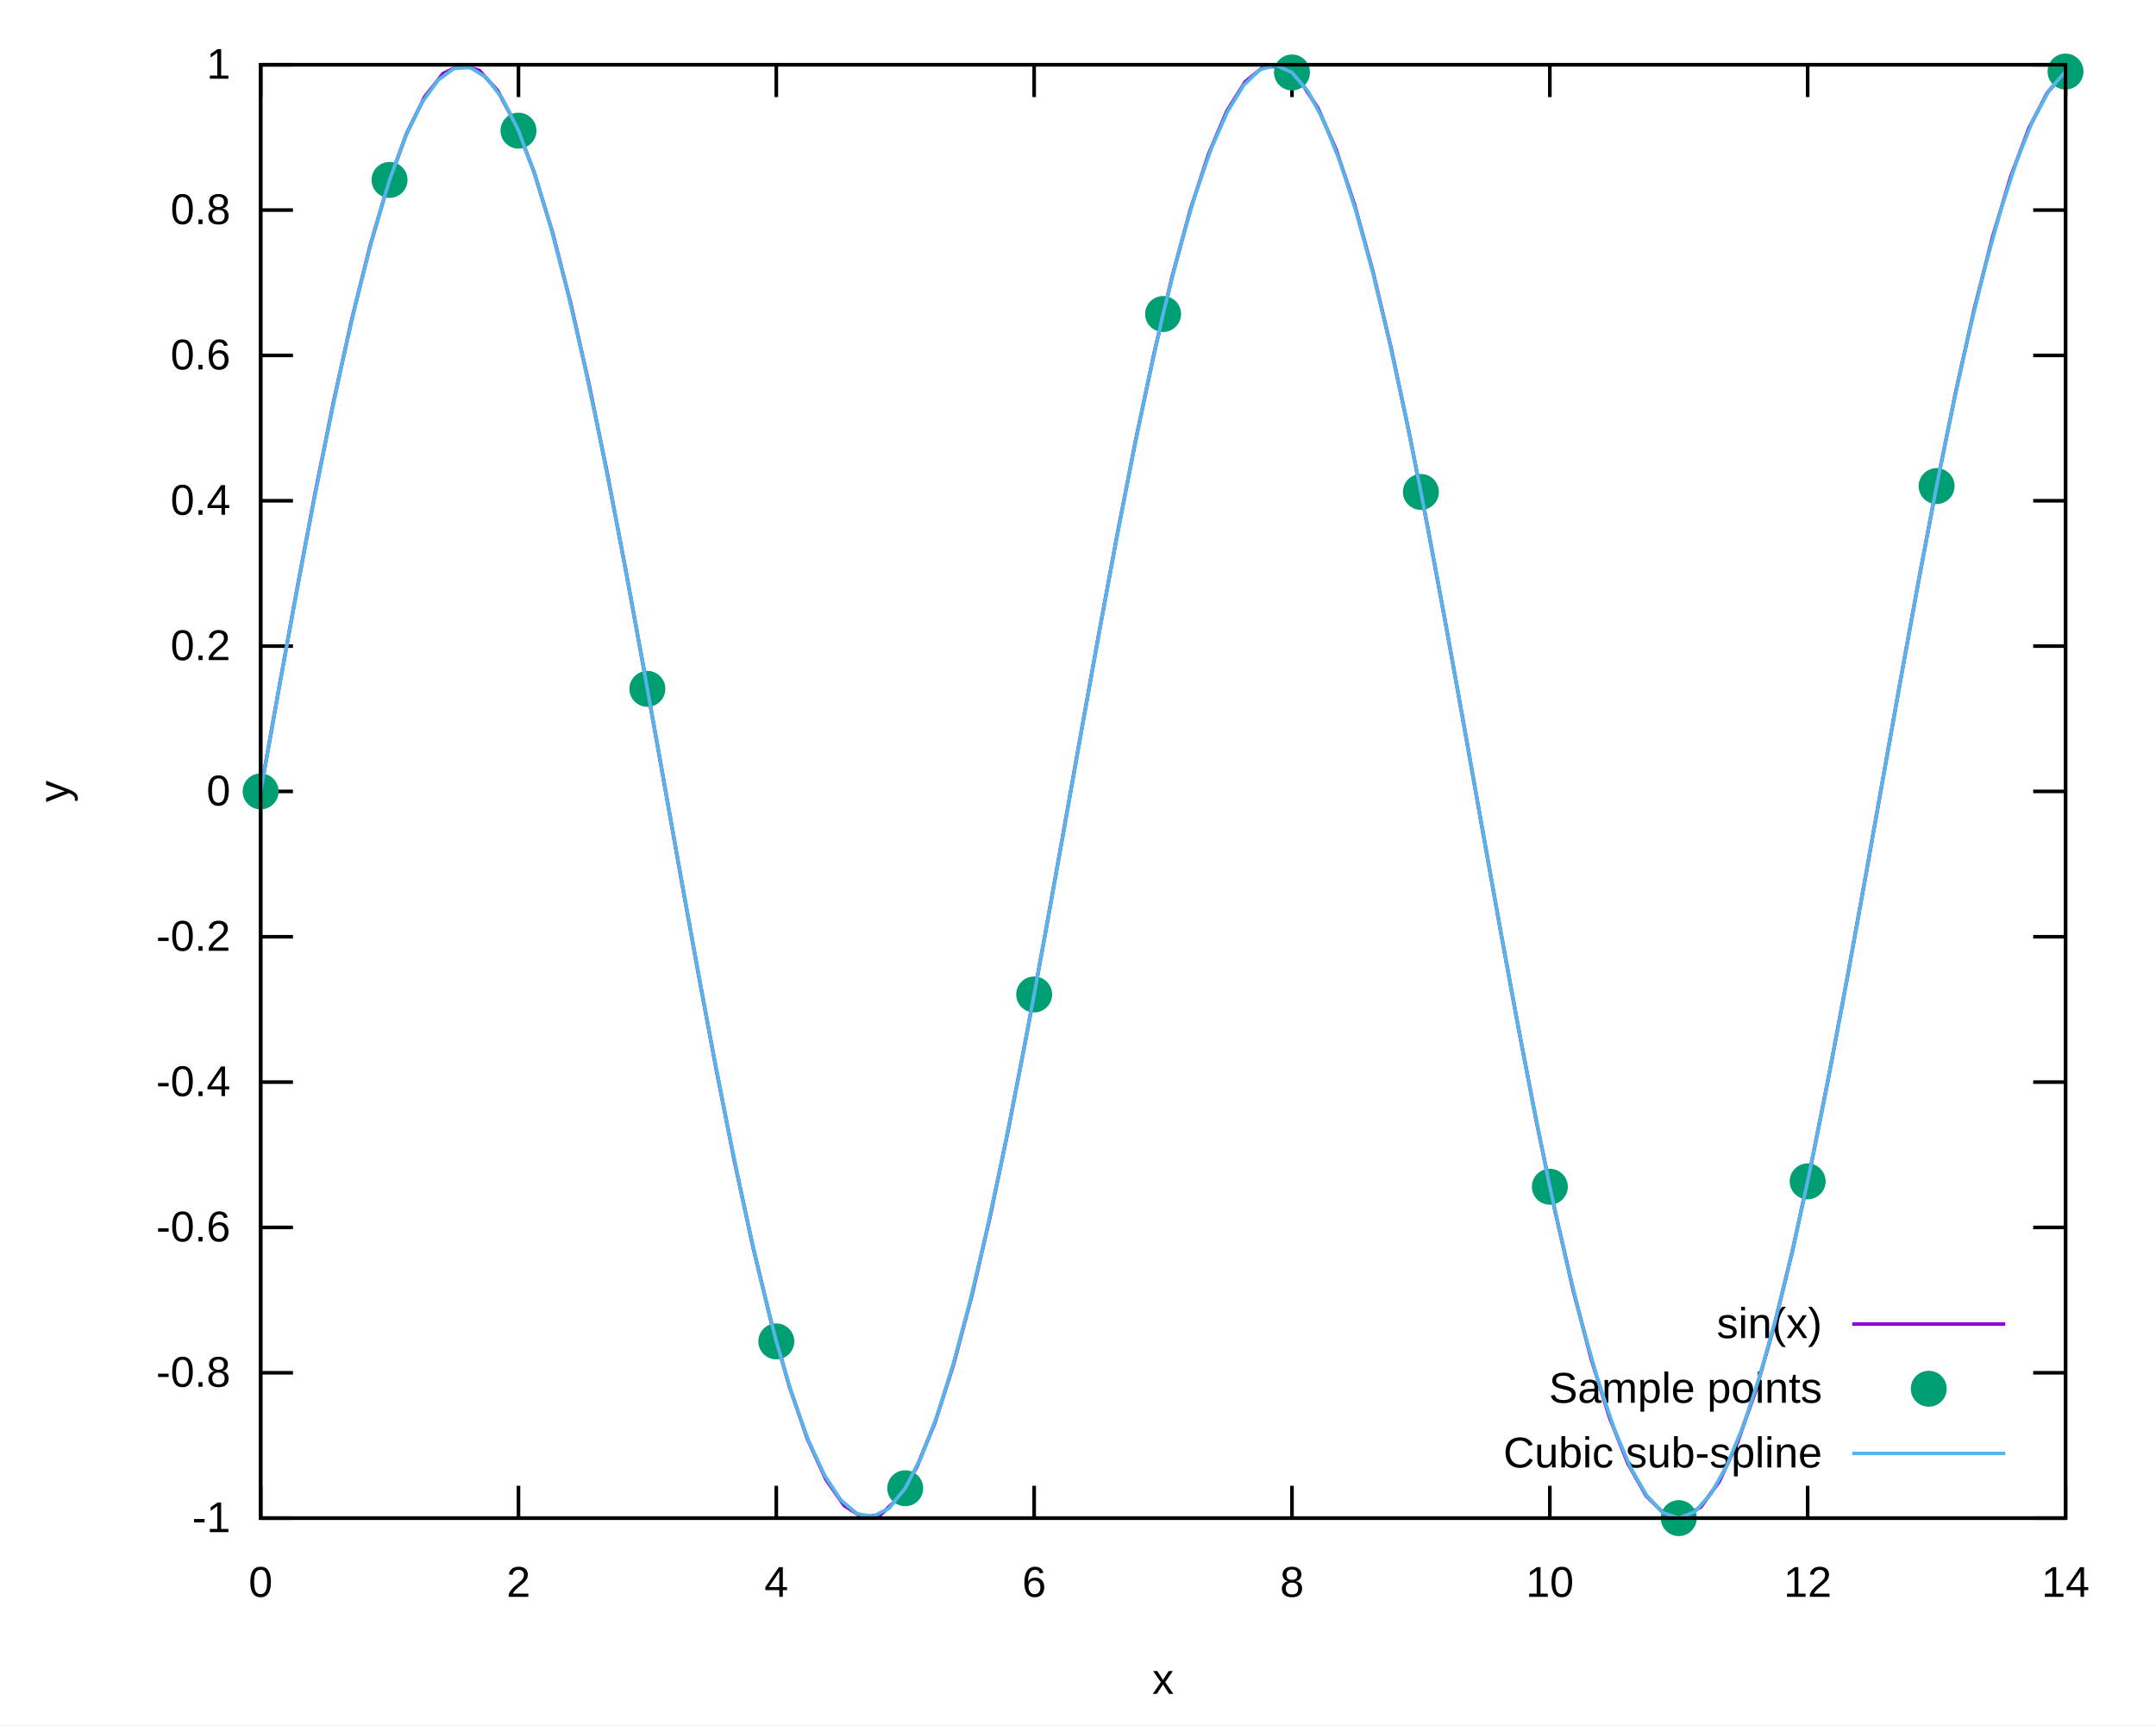
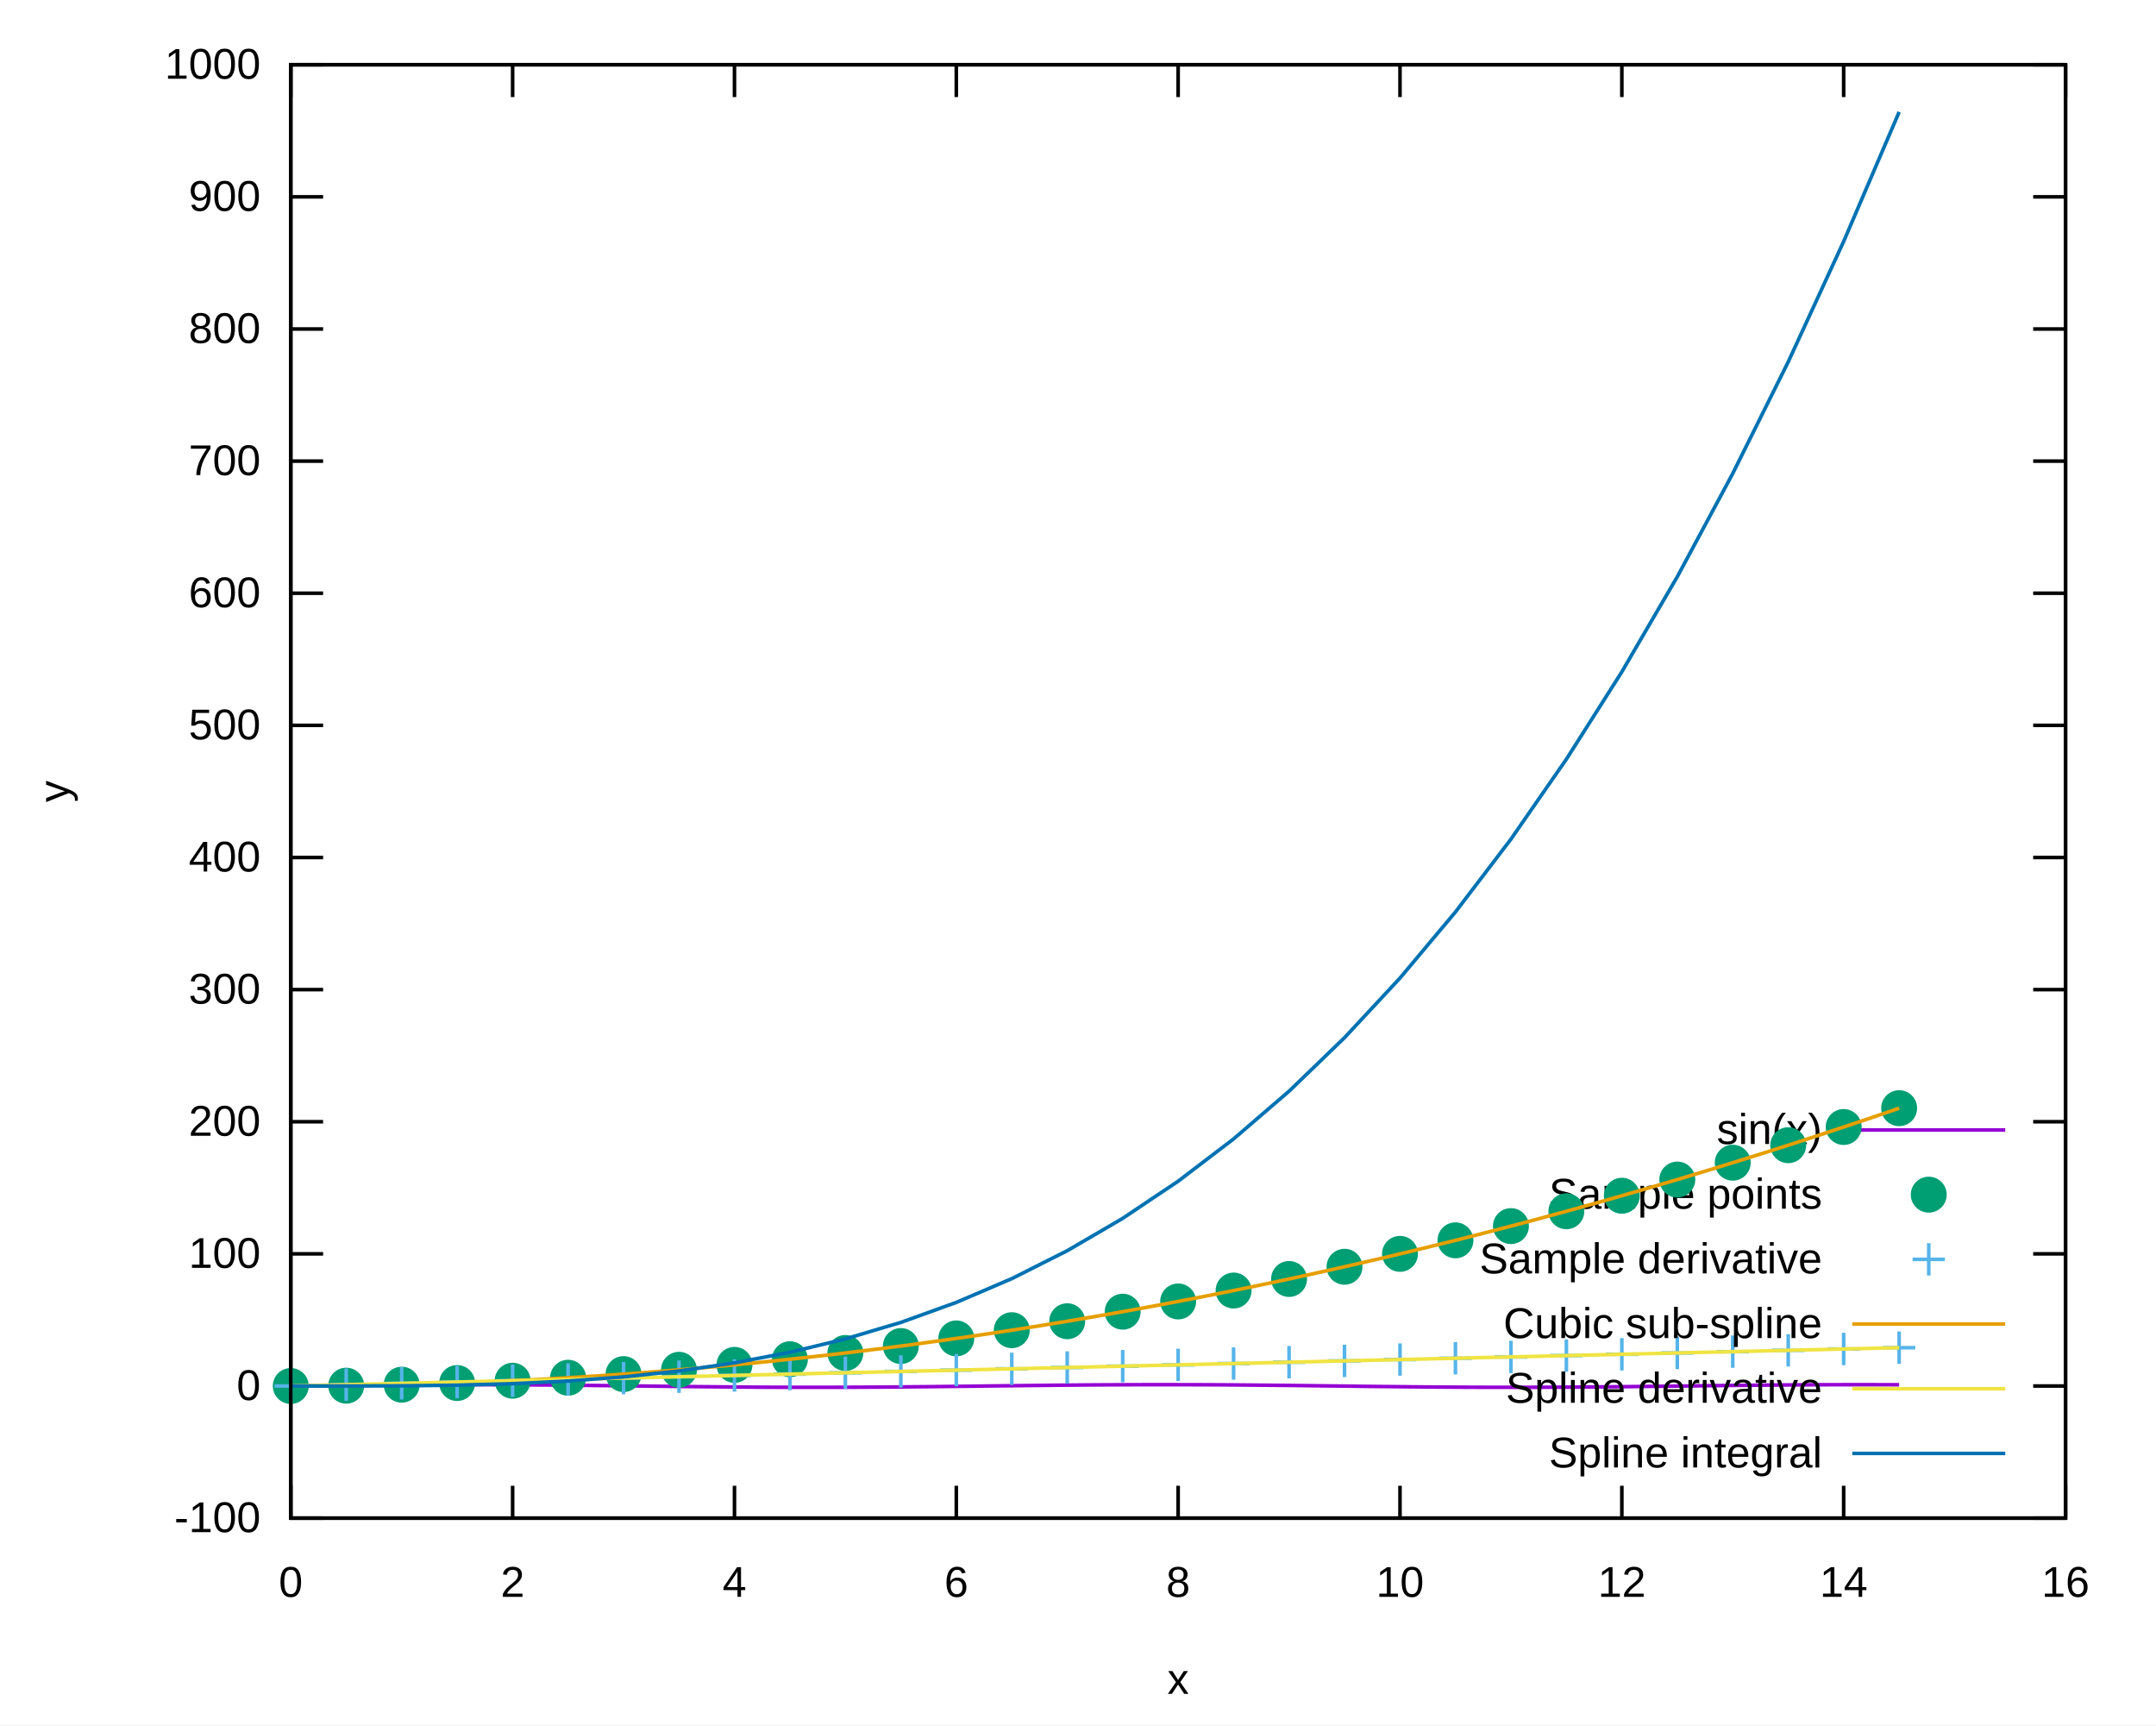
<svg xmlns="http://www.w3.org/2000/svg" xmlns:xlink="http://www.w3.org/1999/xlink" width="600" height="480" viewBox="0 0 600 480">
  <g id="gnuplot_canvas">
    <rect x="0" y="0" width="600" height="480" fill="#ffffff" />
    <defs>
      <circle id="gpDot" r="0.5" stroke-width="0.5" stroke="currentColor" />
      <path id="gpPt0" stroke-width="0.222" stroke="currentColor" d="M-1,0 h2 M0,-1 v2" />
      <path id="gpPt1" stroke-width="0.222" stroke="currentColor" d="M-1,-1 L1,1 M1,-1 L-1,1" />
      <path id="gpPt2" stroke-width="0.222" stroke="currentColor" d="M-1,0 L1,0 M0,-1 L0,1 M-1,-1 L1,1 M-1,1 L1,-1" />
      <rect id="gpPt3" stroke-width="0.222" stroke="currentColor" x="-1" y="-1" width="2" height="2" />
      <rect id="gpPt4" stroke-width="0.222" stroke="currentColor" fill="currentColor" x="-1" y="-1" width="2" height="2" />
      <circle id="gpPt5" stroke-width="0.222" stroke="currentColor" cx="0" cy="0" r="1" />
      <use xlink:href="#gpPt5" id="gpPt6" fill="currentColor" stroke="none" />
      <path id="gpPt7" stroke-width="0.222" stroke="currentColor" d="M0,-1.33 L-1.33,0.67 L1.33,0.67 z" />
      <use xlink:href="#gpPt7" id="gpPt8" fill="currentColor" stroke="none" />
      <use xlink:href="#gpPt7" id="gpPt9" stroke="currentColor" transform="rotate(180)" />
      <use xlink:href="#gpPt9" id="gpPt10" fill="currentColor" stroke="none" />
      <use xlink:href="#gpPt3" id="gpPt11" stroke="currentColor" transform="rotate(45)" />
      <use xlink:href="#gpPt11" id="gpPt12" fill="currentColor" stroke="none" />
      <path id="gpPt13" stroke-width="0.222" stroke="currentColor" d="M0,1.330 L1.265,0.411 L0.782,-1.067 L-0.782,-1.076 L-1.265,0.411 z" />
      <use xlink:href="#gpPt13" id="gpPt14" fill="currentColor" stroke="none" />
      <filter id="textbox" filterUnits="objectBoundingBox" x="0" y="0" height="1" width="1">
        <feFlood flood-color="#FFFFFF" flood-opacity="1" result="bgnd" />
        <feComposite in="SourceGraphic" in2="bgnd" operator="atop" />
      </filter>
      <filter id="greybox" filterUnits="objectBoundingBox" x="0" y="0" height="1" width="1">
        <feFlood flood-color="lightgrey" flood-opacity="1" result="grey" />
        <feComposite in="SourceGraphic" in2="grey" operator="atop" />
      </filter>
    </defs>
    <g fill="none" color="#FFFFFF" stroke="currentColor" stroke-width="1.00" stroke-linecap="butt" stroke-linejoin="miter">
</g>
    <g fill="none" color="black" stroke="currentColor" stroke-width="1.00" stroke-linecap="butt" stroke-linejoin="miter">
-       <path stroke="black" d="M72.53,422.40 L81.53,422.40 M574.82,422.40 L565.82,422.40  " />
-       <g transform="translate(64.14,426.30)" stroke="none" fill="black" font-family="Arial" font-size="12.00" text-anchor="end">
-         <text>
-           <tspan font-family="Arial">-1</tspan>
-         </text>
-       </g>
-     </g>
-     <g fill="none" color="black" stroke="currentColor" stroke-width="1.00" stroke-linecap="butt" stroke-linejoin="miter">
-       <path stroke="black" d="M72.53,381.96 L81.53,381.96 M574.82,381.96 L565.82,381.96  " />
-       <g transform="translate(64.14,385.86)" stroke="none" fill="black" font-family="Arial" font-size="12.00" text-anchor="end">
-         <text>
-           <tspan font-family="Arial">-0.8</tspan>
-         </text>
-       </g>
-     </g>
-     <g fill="none" color="black" stroke="currentColor" stroke-width="1.00" stroke-linecap="butt" stroke-linejoin="miter">
-       <path stroke="black" d="M72.53,341.52 L81.53,341.52 M574.82,341.52 L565.82,341.52  " />
-       <g transform="translate(64.14,345.42)" stroke="none" fill="black" font-family="Arial" font-size="12.00" text-anchor="end">
-         <text>
-           <tspan font-family="Arial">-0.6</tspan>
-         </text>
-       </g>
-     </g>
-     <g fill="none" color="black" stroke="currentColor" stroke-width="1.00" stroke-linecap="butt" stroke-linejoin="miter">
-       <path stroke="black" d="M72.53,301.08 L81.53,301.08 M574.82,301.08 L565.82,301.08  " />
-       <g transform="translate(64.14,304.98)" stroke="none" fill="black" font-family="Arial" font-size="12.00" text-anchor="end">
-         <text>
-           <tspan font-family="Arial">-0.4</tspan>
-         </text>
-       </g>
-     </g>
-     <g fill="none" color="black" stroke="currentColor" stroke-width="1.00" stroke-linecap="butt" stroke-linejoin="miter">
-       <path stroke="black" d="M72.53,260.64 L81.53,260.64 M574.82,260.64 L565.82,260.64  " />
-       <g transform="translate(64.14,264.54)" stroke="none" fill="black" font-family="Arial" font-size="12.00" text-anchor="end">
-         <text>
-           <tspan font-family="Arial">-0.2</tspan>
-         </text>
-       </g>
-     </g>
-     <g fill="none" color="black" stroke="currentColor" stroke-width="1.00" stroke-linecap="butt" stroke-linejoin="miter">
-       <path stroke="black" d="M72.53,220.20 L81.53,220.20 M574.82,220.20 L565.82,220.20  " />
-       <g transform="translate(64.14,224.10)" stroke="none" fill="black" font-family="Arial" font-size="12.00" text-anchor="end">
+       <path stroke="black" d="M80.92,422.40 L89.92,422.40 M574.82,422.40 L565.82,422.40  " />
+       <g transform="translate(72.53,426.30)" stroke="none" fill="black" font-family="Arial" font-size="12.00" text-anchor="end">
+         <text>
+           <tspan font-family="Arial">-100</tspan>
+         </text>
+       </g>
+     </g>
+     <g fill="none" color="black" stroke="currentColor" stroke-width="1.00" stroke-linecap="butt" stroke-linejoin="miter">
+       <path stroke="black" d="M80.92,385.64 L89.92,385.64 M574.82,385.64 L565.82,385.64  " />
+       <g transform="translate(72.53,389.54)" stroke="none" fill="black" font-family="Arial" font-size="12.00" text-anchor="end">
        <text>
          <tspan font-family="Arial"> 0</tspan>
        </text>
      </g>
    </g>
    <g fill="none" color="black" stroke="currentColor" stroke-width="1.00" stroke-linecap="butt" stroke-linejoin="miter">
-       <path stroke="black" d="M72.53,179.77 L81.53,179.77 M574.82,179.77 L565.82,179.77  " />
-       <g transform="translate(64.14,183.67)" stroke="none" fill="black" font-family="Arial" font-size="12.00" text-anchor="end">
-         <text>
-           <tspan font-family="Arial"> 0.2</tspan>
-         </text>
-       </g>
-     </g>
-     <g fill="none" color="black" stroke="currentColor" stroke-width="1.00" stroke-linecap="butt" stroke-linejoin="miter">
-       <path stroke="black" d="M72.53,139.33 L81.53,139.33 M574.82,139.33 L565.82,139.33  " />
-       <g transform="translate(64.14,143.23)" stroke="none" fill="black" font-family="Arial" font-size="12.00" text-anchor="end">
-         <text>
-           <tspan font-family="Arial"> 0.4</tspan>
-         </text>
-       </g>
-     </g>
-     <g fill="none" color="black" stroke="currentColor" stroke-width="1.00" stroke-linecap="butt" stroke-linejoin="miter">
-       <path stroke="black" d="M72.53,98.89 L81.53,98.89 M574.82,98.89 L565.82,98.89  " />
-       <g transform="translate(64.14,102.79)" stroke="none" fill="black" font-family="Arial" font-size="12.00" text-anchor="end">
-         <text>
-           <tspan font-family="Arial"> 0.6</tspan>
-         </text>
-       </g>
-     </g>
-     <g fill="none" color="black" stroke="currentColor" stroke-width="1.00" stroke-linecap="butt" stroke-linejoin="miter">
-       <path stroke="black" d="M72.53,58.45 L81.53,58.45 M574.82,58.45 L565.82,58.45  " />
-       <g transform="translate(64.14,62.35)" stroke="none" fill="black" font-family="Arial" font-size="12.00" text-anchor="end">
-         <text>
-           <tspan font-family="Arial"> 0.8</tspan>
-         </text>
-       </g>
-     </g>
-     <g fill="none" color="black" stroke="currentColor" stroke-width="1.00" stroke-linecap="butt" stroke-linejoin="miter">
-       <path stroke="black" d="M72.53,18.01 L81.53,18.01 M574.82,18.01 L565.82,18.01  " />
-       <g transform="translate(64.14,21.91)" stroke="none" fill="black" font-family="Arial" font-size="12.00" text-anchor="end">
-         <text>
-           <tspan font-family="Arial"> 1</tspan>
-         </text>
-       </g>
-     </g>
-     <g fill="none" color="black" stroke="currentColor" stroke-width="1.00" stroke-linecap="butt" stroke-linejoin="miter">
-       <path stroke="black" d="M72.53,422.40 L72.53,413.40 M72.53,18.01 L72.53,27.01  " />
-       <g transform="translate(72.53,444.30)" stroke="none" fill="black" font-family="Arial" font-size="12.00" text-anchor="middle">
+       <path stroke="black" d="M80.92,348.87 L89.92,348.87 M574.82,348.87 L565.82,348.87  " />
+       <g transform="translate(72.53,352.77)" stroke="none" fill="black" font-family="Arial" font-size="12.00" text-anchor="end">
+         <text>
+           <tspan font-family="Arial"> 100</tspan>
+         </text>
+       </g>
+     </g>
+     <g fill="none" color="black" stroke="currentColor" stroke-width="1.00" stroke-linecap="butt" stroke-linejoin="miter">
+       <path stroke="black" d="M80.92,312.11 L89.92,312.11 M574.82,312.11 L565.82,312.11  " />
+       <g transform="translate(72.53,316.01)" stroke="none" fill="black" font-family="Arial" font-size="12.00" text-anchor="end">
+         <text>
+           <tspan font-family="Arial"> 200</tspan>
+         </text>
+       </g>
+     </g>
+     <g fill="none" color="black" stroke="currentColor" stroke-width="1.00" stroke-linecap="butt" stroke-linejoin="miter">
+       <path stroke="black" d="M80.92,275.35 L89.92,275.35 M574.82,275.35 L565.82,275.35  " />
+       <g transform="translate(72.53,279.25)" stroke="none" fill="black" font-family="Arial" font-size="12.00" text-anchor="end">
+         <text>
+           <tspan font-family="Arial"> 300</tspan>
+         </text>
+       </g>
+     </g>
+     <g fill="none" color="black" stroke="currentColor" stroke-width="1.00" stroke-linecap="butt" stroke-linejoin="miter">
+       <path stroke="black" d="M80.92,238.59 L89.92,238.59 M574.82,238.59 L565.82,238.59  " />
+       <g transform="translate(72.53,242.49)" stroke="none" fill="black" font-family="Arial" font-size="12.00" text-anchor="end">
+         <text>
+           <tspan font-family="Arial"> 400</tspan>
+         </text>
+       </g>
+     </g>
+     <g fill="none" color="black" stroke="currentColor" stroke-width="1.00" stroke-linecap="butt" stroke-linejoin="miter">
+       <path stroke="black" d="M80.92,201.82 L89.92,201.82 M574.82,201.82 L565.82,201.82  " />
+       <g transform="translate(72.53,205.72)" stroke="none" fill="black" font-family="Arial" font-size="12.00" text-anchor="end">
+         <text>
+           <tspan font-family="Arial"> 500</tspan>
+         </text>
+       </g>
+     </g>
+     <g fill="none" color="black" stroke="currentColor" stroke-width="1.00" stroke-linecap="butt" stroke-linejoin="miter">
+       <path stroke="black" d="M80.92,165.06 L89.92,165.06 M574.82,165.06 L565.82,165.06  " />
+       <g transform="translate(72.53,168.96)" stroke="none" fill="black" font-family="Arial" font-size="12.00" text-anchor="end">
+         <text>
+           <tspan font-family="Arial"> 600</tspan>
+         </text>
+       </g>
+     </g>
+     <g fill="none" color="black" stroke="currentColor" stroke-width="1.00" stroke-linecap="butt" stroke-linejoin="miter">
+       <path stroke="black" d="M80.92,128.30 L89.92,128.30 M574.82,128.30 L565.82,128.30  " />
+       <g transform="translate(72.53,132.20)" stroke="none" fill="black" font-family="Arial" font-size="12.00" text-anchor="end">
+         <text>
+           <tspan font-family="Arial"> 700</tspan>
+         </text>
+       </g>
+     </g>
+     <g fill="none" color="black" stroke="currentColor" stroke-width="1.00" stroke-linecap="butt" stroke-linejoin="miter">
+       <path stroke="black" d="M80.92,91.54 L89.92,91.54 M574.82,91.54 L565.82,91.54  " />
+       <g transform="translate(72.53,95.44)" stroke="none" fill="black" font-family="Arial" font-size="12.00" text-anchor="end">
+         <text>
+           <tspan font-family="Arial"> 800</tspan>
+         </text>
+       </g>
+     </g>
+     <g fill="none" color="black" stroke="currentColor" stroke-width="1.00" stroke-linecap="butt" stroke-linejoin="miter">
+       <path stroke="black" d="M80.92,54.77 L89.92,54.77 M574.82,54.77 L565.82,54.77  " />
+       <g transform="translate(72.53,58.67)" stroke="none" fill="black" font-family="Arial" font-size="12.00" text-anchor="end">
+         <text>
+           <tspan font-family="Arial"> 900</tspan>
+         </text>
+       </g>
+     </g>
+     <g fill="none" color="black" stroke="currentColor" stroke-width="1.00" stroke-linecap="butt" stroke-linejoin="miter">
+       <path stroke="black" d="M80.92,18.01 L89.92,18.01 M574.82,18.01 L565.82,18.01  " />
+       <g transform="translate(72.53,21.91)" stroke="none" fill="black" font-family="Arial" font-size="12.00" text-anchor="end">
+         <text>
+           <tspan font-family="Arial"> 1000</tspan>
+         </text>
+       </g>
+     </g>
+     <g fill="none" color="black" stroke="currentColor" stroke-width="1.00" stroke-linecap="butt" stroke-linejoin="miter">
+       <path stroke="black" d="M80.92,422.40 L80.92,413.40 M80.92,18.01 L80.92,27.01  " />
+       <g transform="translate(80.92,444.30)" stroke="none" fill="black" font-family="Arial" font-size="12.00" text-anchor="middle">
        <text>
          <tspan font-family="Arial"> 0</tspan>
        </text>
      </g>
    </g>
    <g fill="none" color="black" stroke="currentColor" stroke-width="1.00" stroke-linecap="butt" stroke-linejoin="miter">
-       <path stroke="black" d="M144.29,422.40 L144.29,413.40 M144.29,18.01 L144.29,27.01  " />
-       <g transform="translate(144.29,444.30)" stroke="none" fill="black" font-family="Arial" font-size="12.00" text-anchor="middle">
+       <path stroke="black" d="M142.66,422.40 L142.66,413.40 M142.66,18.01 L142.66,27.01  " />
+       <g transform="translate(142.66,444.30)" stroke="none" fill="black" font-family="Arial" font-size="12.00" text-anchor="middle">
        <text>
          <tspan font-family="Arial"> 2</tspan>
        </text>
      </g>
    </g>
    <g fill="none" color="black" stroke="currentColor" stroke-width="1.00" stroke-linecap="butt" stroke-linejoin="miter">
-       <path stroke="black" d="M216.04,422.40 L216.04,413.40 M216.04,18.01 L216.04,27.01  " />
-       <g transform="translate(216.04,444.30)" stroke="none" fill="black" font-family="Arial" font-size="12.00" text-anchor="middle">
+       <path stroke="black" d="M204.40,422.40 L204.40,413.40 M204.40,18.01 L204.40,27.01  " />
+       <g transform="translate(204.40,444.30)" stroke="none" fill="black" font-family="Arial" font-size="12.00" text-anchor="middle">
        <text>
          <tspan font-family="Arial"> 4</tspan>
        </text>
      </g>
    </g>
    <g fill="none" color="black" stroke="currentColor" stroke-width="1.00" stroke-linecap="butt" stroke-linejoin="miter">
-       <path stroke="black" d="M287.80,422.40 L287.80,413.40 M287.80,18.01 L287.80,27.01  " />
-       <g transform="translate(287.80,444.30)" stroke="none" fill="black" font-family="Arial" font-size="12.00" text-anchor="middle">
+       <path stroke="black" d="M266.13,422.40 L266.13,413.40 M266.13,18.01 L266.13,27.01  " />
+       <g transform="translate(266.13,444.30)" stroke="none" fill="black" font-family="Arial" font-size="12.00" text-anchor="middle">
        <text>
          <tspan font-family="Arial"> 6</tspan>
        </text>
      </g>
    </g>
    <g fill="none" color="black" stroke="currentColor" stroke-width="1.00" stroke-linecap="butt" stroke-linejoin="miter">
-       <path stroke="black" d="M359.55,422.40 L359.55,413.40 M359.55,18.01 L359.55,27.01  " />
-       <g transform="translate(359.55,444.30)" stroke="none" fill="black" font-family="Arial" font-size="12.00" text-anchor="middle">
+       <path stroke="black" d="M327.87,422.40 L327.87,413.40 M327.87,18.01 L327.87,27.01  " />
+       <g transform="translate(327.87,444.30)" stroke="none" fill="black" font-family="Arial" font-size="12.00" text-anchor="middle">
        <text>
          <tspan font-family="Arial"> 8</tspan>
        </text>
      </g>
    </g>
    <g fill="none" color="black" stroke="currentColor" stroke-width="1.00" stroke-linecap="butt" stroke-linejoin="miter">
-       <path stroke="black" d="M431.31,422.40 L431.31,413.40 M431.31,18.01 L431.31,27.01  " />
-       <g transform="translate(431.31,444.30)" stroke="none" fill="black" font-family="Arial" font-size="12.00" text-anchor="middle">
+       <path stroke="black" d="M389.61,422.40 L389.61,413.40 M389.61,18.01 L389.61,27.01  " />
+       <g transform="translate(389.61,444.30)" stroke="none" fill="black" font-family="Arial" font-size="12.00" text-anchor="middle">
        <text>
          <tspan font-family="Arial"> 10</tspan>
        </text>
      </g>
    </g>
    <g fill="none" color="black" stroke="currentColor" stroke-width="1.00" stroke-linecap="butt" stroke-linejoin="miter">
-       <path stroke="black" d="M503.06,422.40 L503.06,413.40 M503.06,18.01 L503.06,27.01  " />
-       <g transform="translate(503.06,444.30)" stroke="none" fill="black" font-family="Arial" font-size="12.00" text-anchor="middle">
+       <path stroke="black" d="M451.35,422.40 L451.35,413.40 M451.35,18.01 L451.35,27.01  " />
+       <g transform="translate(451.35,444.30)" stroke="none" fill="black" font-family="Arial" font-size="12.00" text-anchor="middle">
        <text>
          <tspan font-family="Arial"> 12</tspan>
+         </text>
+       </g>
+     </g>
+     <g fill="none" color="black" stroke="currentColor" stroke-width="1.00" stroke-linecap="butt" stroke-linejoin="miter">
+       <path stroke="black" d="M513.08,422.40 L513.08,413.40 M513.08,18.01 L513.08,27.01  " />
+       <g transform="translate(513.08,444.30)" stroke="none" fill="black" font-family="Arial" font-size="12.00" text-anchor="middle">
+         <text>
+           <tspan font-family="Arial"> 14</tspan>
        </text>
      </g>
    </g>
    <g fill="none" color="black" stroke="currentColor" stroke-width="1.00" stroke-linecap="butt" stroke-linejoin="miter">
      <path stroke="black" d="M574.82,422.40 L574.82,413.40 M574.82,18.01 L574.82,27.01  " />
      <g transform="translate(574.82,444.30)" stroke="none" fill="black" font-family="Arial" font-size="12.00" text-anchor="middle">
        <text>
-           <tspan font-family="Arial"> 14</tspan>
-         </text>
-       </g>
-     </g>
-     <g fill="none" color="black" stroke="currentColor" stroke-width="1.00" stroke-linecap="butt" stroke-linejoin="miter">
- </g>
-     <g fill="none" color="black" stroke="currentColor" stroke-width="1.00" stroke-linecap="butt" stroke-linejoin="miter">
-       <path stroke="black" d="M72.53,18.01 L72.53,422.40 L574.82,422.40 L574.82,18.01 L72.53,18.01 Z  " />
+           <tspan font-family="Arial"> 16</tspan>
+         </text>
+       </g>
+     </g>
+     <g fill="none" color="black" stroke="currentColor" stroke-width="1.00" stroke-linecap="butt" stroke-linejoin="miter">
+ </g>
+     <g fill="none" color="black" stroke="currentColor" stroke-width="1.00" stroke-linecap="butt" stroke-linejoin="miter">
+       <path stroke="black" d="M80.92,18.01 L80.92,422.40 L574.82,422.40 L574.82,18.01 L80.92,18.01 Z  " />
    </g>
    <g fill="none" color="black" stroke="currentColor" stroke-width="1.00" stroke-linecap="butt" stroke-linejoin="miter">
</g>
    <g id="gnuplot_plot_1">
      <g fill="none" color="black" stroke="currentColor" stroke-width="1.00" stroke-linecap="butt" stroke-linejoin="miter">
+         <g transform="translate(507.09,318.30)" stroke="none" fill="black" font-family="Arial" font-size="12.00" text-anchor="end">
+           <text>
+             <tspan font-family="Arial">sin(x)</tspan>
+           </text>
+         </g>
+       </g>
+       <g fill="none" color="black" stroke="currentColor" stroke-width="1.00" stroke-linecap="butt" stroke-linejoin="miter">
+         <path stroke="rgb(148,   0, 211)" d="M515.48,314.40 L558.04,314.40 M80.92,385.64 L85.44,385.58 L89.96,385.53 L94.48,385.48 L99.00,385.43 L103.53,385.39   L108.05,385.35 L112.57,385.32 L117.09,385.30 L121.61,385.28 L126.13,385.27 L130.65,385.27 L135.17,385.28 L139.70,385.29   L144.22,385.31 L148.74,385.34 L153.26,385.37 L157.78,385.41 L162.30,385.46 L166.82,385.51 L171.34,385.56 L175.86,385.61   L180.39,385.67 L184.91,385.72 L189.43,385.77 L193.95,385.82 L198.47,385.86 L202.99,385.90 L207.51,385.94 L212.03,385.97   L216.56,385.99 L221.08,386.00 L225.60,386.00 L230.12,386.00 L234.64,385.99 L239.16,385.97 L243.68,385.95 L248.20,385.92   L252.72,385.88 L257.25,385.84 L261.77,385.79 L266.29,385.74 L270.81,385.69 L275.33,385.63 L279.85,385.58 L284.37,385.53   L288.89,385.48 L293.42,385.43 L297.94,385.39 L302.46,385.35 L306.98,385.32 L311.50,385.30 L316.02,385.28 L320.54,385.27   L325.06,385.27 L329.58,385.28 L334.11,385.29 L338.63,385.31 L343.15,385.34 L347.67,385.38 L352.19,385.42 L356.71,385.46   L361.23,385.51 L365.75,385.57 L370.28,385.62 L374.80,385.67 L379.32,385.73 L383.84,385.78 L388.36,385.82 L392.88,385.87   L397.40,385.91 L401.92,385.94 L406.45,385.97 L410.97,385.99 L415.49,386.00 L420.01,386.00 L424.53,386.00 L429.05,385.99   L433.57,385.97 L438.09,385.95 L442.61,385.91 L447.14,385.87 L451.66,385.83 L456.18,385.78 L460.70,385.73 L465.22,385.68   L469.74,385.63 L474.26,385.57 L478.78,385.52 L483.31,385.47 L487.83,385.43 L492.35,385.38 L496.87,385.35 L501.39,385.32   L505.91,385.29 L510.43,385.28 L514.95,385.27 L519.47,385.27 L524.00,385.28 L528.52,385.29  " />
+       </g>
+     </g>
+     <g id="gnuplot_plot_2">
+       <g fill="none" color="black" stroke="currentColor" stroke-width="1.00" stroke-linecap="butt" stroke-linejoin="miter">
+         <g transform="translate(507.09,336.30)" stroke="none" fill="black" font-family="Arial" font-size="12.00" text-anchor="end">
+           <text>
+             <tspan font-family="Arial">Sample points</tspan>
+           </text>
+         </g>
+       </g>
+       <g fill="none" color="black" stroke="currentColor" stroke-width="1.00" stroke-linecap="butt" stroke-linejoin="miter">
+         <use xlink:href="#gpPt6" transform="translate(80.92,385.64) scale(4.50)" color="rgb(  0, 158, 115)" />
+         <use xlink:href="#gpPt6" transform="translate(96.35,385.55) scale(4.50)" color="rgb(  0, 158, 115)" />
+         <use xlink:href="#gpPt6" transform="translate(111.79,385.27) scale(4.50)" color="rgb(  0, 158, 115)" />
+         <use xlink:href="#gpPt6" transform="translate(127.22,384.81) scale(4.50)" color="rgb(  0, 158, 115)" />
+         <use xlink:href="#gpPt6" transform="translate(142.66,384.17) scale(4.50)" color="rgb(  0, 158, 115)" />
+         <use xlink:href="#gpPt6" transform="translate(158.09,383.34) scale(4.50)" color="rgb(  0, 158, 115)" />
+         <use xlink:href="#gpPt6" transform="translate(173.53,382.33) scale(4.50)" color="rgb(  0, 158, 115)" />
+         <use xlink:href="#gpPt6" transform="translate(188.96,381.13) scale(4.50)" color="rgb(  0, 158, 115)" />
+         <use xlink:href="#gpPt6" transform="translate(204.40,379.76) scale(4.50)" color="rgb(  0, 158, 115)" />
+         <use xlink:href="#gpPt6" transform="translate(219.83,378.19) scale(4.50)" color="rgb(  0, 158, 115)" />
+         <use xlink:href="#gpPt6" transform="translate(235.26,376.45) scale(4.50)" color="rgb(  0, 158, 115)" />
+         <use xlink:href="#gpPt6" transform="translate(250.70,374.52) scale(4.50)" color="rgb(  0, 158, 115)" />
+         <use xlink:href="#gpPt6" transform="translate(266.13,372.40) scale(4.50)" color="rgb(  0, 158, 115)" />
+         <use xlink:href="#gpPt6" transform="translate(281.57,370.11) scale(4.50)" color="rgb(  0, 158, 115)" />
+         <use xlink:href="#gpPt6" transform="translate(297.00,367.62) scale(4.50)" color="rgb(  0, 158, 115)" />
+         <use xlink:href="#gpPt6" transform="translate(312.44,364.96) scale(4.50)" color="rgb(  0, 158, 115)" />
+         <use xlink:href="#gpPt6" transform="translate(327.87,362.11) scale(4.50)" color="rgb(  0, 158, 115)" />
+         <use xlink:href="#gpPt6" transform="translate(343.30,359.08) scale(4.50)" color="rgb(  0, 158, 115)" />
+         <use xlink:href="#gpPt6" transform="translate(358.74,355.86) scale(4.50)" color="rgb(  0, 158, 115)" />
+         <use xlink:href="#gpPt6" transform="translate(374.17,352.46) scale(4.50)" color="rgb(  0, 158, 115)" />
+         <use xlink:href="#gpPt6" transform="translate(389.61,348.87) scale(4.50)" color="rgb(  0, 158, 115)" />
+         <use xlink:href="#gpPt6" transform="translate(405.04,345.11) scale(4.50)" color="rgb(  0, 158, 115)" />
+         <use xlink:href="#gpPt6" transform="translate(420.48,341.15) scale(4.50)" color="rgb(  0, 158, 115)" />
+         <use xlink:href="#gpPt6" transform="translate(435.91,337.02) scale(4.50)" color="rgb(  0, 158, 115)" />
+         <use xlink:href="#gpPt6" transform="translate(451.35,332.70) scale(4.50)" color="rgb(  0, 158, 115)" />
+         <use xlink:href="#gpPt6" transform="translate(466.78,328.20) scale(4.50)" color="rgb(  0, 158, 115)" />
+         <use xlink:href="#gpPt6" transform="translate(482.21,323.51) scale(4.50)" color="rgb(  0, 158, 115)" />
+         <use xlink:href="#gpPt6" transform="translate(497.65,318.64) scale(4.50)" color="rgb(  0, 158, 115)" />
+         <use xlink:href="#gpPt6" transform="translate(513.08,313.58) scale(4.50)" color="rgb(  0, 158, 115)" />
+         <use xlink:href="#gpPt6" transform="translate(528.52,308.34) scale(4.50)" color="rgb(  0, 158, 115)" />
+         <use xlink:href="#gpPt6" transform="translate(536.76,332.40) scale(4.50)" color="rgb(  0, 158, 115)" />
+       </g>
+     </g>
+     <g id="gnuplot_plot_3">
+       <g fill="none" color="black" stroke="currentColor" stroke-width="1.00" stroke-linecap="butt" stroke-linejoin="miter">
+         <g transform="translate(507.09,354.30)" stroke="none" fill="black" font-family="Arial" font-size="12.00" text-anchor="end">
+           <text>
+             <tspan font-family="Arial">Sample derivative</tspan>
+           </text>
+         </g>
+       </g>
+       <g fill="none" color="black" stroke="currentColor" stroke-width="1.00" stroke-linecap="butt" stroke-linejoin="miter">
+         <use xlink:href="#gpPt0" transform="translate(80.92,385.64) scale(4.50)" color="rgb( 86, 180, 233)" />
+         <use xlink:href="#gpPt0" transform="translate(96.35,385.27) scale(4.50)" color="rgb( 86, 180, 233)" />
+         <use xlink:href="#gpPt0" transform="translate(111.79,384.90) scale(4.50)" color="rgb( 86, 180, 233)" />
+         <use xlink:href="#gpPt0" transform="translate(127.22,384.53) scale(4.50)" color="rgb( 86, 180, 233)" />
+         <use xlink:href="#gpPt0" transform="translate(142.66,384.17) scale(4.50)" color="rgb( 86, 180, 233)" />
+         <use xlink:href="#gpPt0" transform="translate(158.09,383.80) scale(4.50)" color="rgb( 86, 180, 233)" />
+         <use xlink:href="#gpPt0" transform="translate(173.53,383.43) scale(4.50)" color="rgb( 86, 180, 233)" />
+         <use xlink:href="#gpPt0" transform="translate(188.96,383.06) scale(4.50)" color="rgb( 86, 180, 233)" />
+         <use xlink:href="#gpPt0" transform="translate(204.40,382.70) scale(4.50)" color="rgb( 86, 180, 233)" />
+         <use xlink:href="#gpPt0" transform="translate(219.83,382.33) scale(4.50)" color="rgb( 86, 180, 233)" />
+         <use xlink:href="#gpPt0" transform="translate(235.26,381.96) scale(4.50)" color="rgb( 86, 180, 233)" />
+         <use xlink:href="#gpPt0" transform="translate(250.70,381.59) scale(4.50)" color="rgb( 86, 180, 233)" />
+         <use xlink:href="#gpPt0" transform="translate(266.13,381.23) scale(4.50)" color="rgb( 86, 180, 233)" />
+         <use xlink:href="#gpPt0" transform="translate(281.57,380.86) scale(4.50)" color="rgb( 86, 180, 233)" />
+         <use xlink:href="#gpPt0" transform="translate(297.00,380.49) scale(4.50)" color="rgb( 86, 180, 233)" />
+         <use xlink:href="#gpPt0" transform="translate(312.44,380.12) scale(4.50)" color="rgb( 86, 180, 233)" />
+         <use xlink:href="#gpPt0" transform="translate(327.87,379.76) scale(4.50)" color="rgb( 86, 180, 233)" />
+         <use xlink:href="#gpPt0" transform="translate(343.30,379.39) scale(4.50)" color="rgb( 86, 180, 233)" />
+         <use xlink:href="#gpPt0" transform="translate(358.74,379.02) scale(4.50)" color="rgb( 86, 180, 233)" />
+         <use xlink:href="#gpPt0" transform="translate(374.17,378.65) scale(4.50)" color="rgb( 86, 180, 233)" />
+         <use xlink:href="#gpPt0" transform="translate(389.61,378.28) scale(4.50)" color="rgb( 86, 180, 233)" />
+         <use xlink:href="#gpPt0" transform="translate(405.04,377.92) scale(4.50)" color="rgb( 86, 180, 233)" />
+         <use xlink:href="#gpPt0" transform="translate(420.48,377.55) scale(4.50)" color="rgb( 86, 180, 233)" />
+         <use xlink:href="#gpPt0" transform="translate(435.91,377.18) scale(4.50)" color="rgb( 86, 180, 233)" />
+         <use xlink:href="#gpPt0" transform="translate(451.35,376.81) scale(4.50)" color="rgb( 86, 180, 233)" />
+         <use xlink:href="#gpPt0" transform="translate(466.78,376.45) scale(4.50)" color="rgb( 86, 180, 233)" />
+         <use xlink:href="#gpPt0" transform="translate(482.21,376.08) scale(4.50)" color="rgb( 86, 180, 233)" />
+         <use xlink:href="#gpPt0" transform="translate(497.65,375.71) scale(4.50)" color="rgb( 86, 180, 233)" />
+         <use xlink:href="#gpPt0" transform="translate(513.08,375.34) scale(4.50)" color="rgb( 86, 180, 233)" />
+         <use xlink:href="#gpPt0" transform="translate(528.52,374.98) scale(4.50)" color="rgb( 86, 180, 233)" />
+         <use xlink:href="#gpPt0" transform="translate(536.76,350.40) scale(4.50)" color="rgb( 86, 180, 233)" />
+       </g>
+     </g>
+     <g id="gnuplot_plot_4">
+       <g fill="none" color="black" stroke="currentColor" stroke-width="1.00" stroke-linecap="butt" stroke-linejoin="miter">
        <g transform="translate(507.09,372.30)" stroke="none" fill="black" font-family="Arial" font-size="12.00" text-anchor="end">
          <text>
-             <tspan font-family="Arial">sin(x)</tspan>
-           </text>
-         </g>
-       </g>
-       <g fill="none" color="black" stroke="currentColor" stroke-width="1.00" stroke-linecap="butt" stroke-linejoin="miter">
-         <path stroke="rgb(148,   0, 211)" d="M515.48,368.40 L558.04,368.40 M72.53,220.20 L77.60,191.71 L82.68,163.78 L87.75,136.98 L92.82,111.83 L97.90,88.86   L102.97,68.50 L108.05,51.18 L113.12,37.22 L118.19,26.93 L123.27,20.49 L128.34,18.03 L133.41,19.62 L138.49,25.21   L143.56,34.69 L148.63,47.87 L153.71,64.50 L158.78,84.23 L163.86,106.68 L168.93,131.40 L174.00,157.89 L179.08,185.62   L184.15,214.04 L189.22,242.59 L194.30,270.69 L199.37,297.78 L204.44,323.32 L209.52,346.81 L214.59,367.76 L219.67,385.77   L224.74,400.48 L229.81,411.58 L234.89,418.87 L239.96,422.19 L245.03,421.47 L250.11,416.74 L255.18,408.09 L260.25,395.68   L265.33,379.77 L270.40,360.67 L275.48,338.77 L280.55,314.51 L285.62,288.36 L290.70,260.85 L295.77,232.52 L300.84,203.96   L305.92,175.71 L310.99,148.36 L316.06,122.44 L321.14,98.47 L326.21,76.93 L331.29,58.25 L336.36,42.81 L341.43,30.90   L346.51,22.78 L351.58,18.60 L356.65,18.44 L361.73,22.31 L366.80,30.13 L371.87,41.75 L376.95,56.93 L382.02,75.37   L387.10,96.70 L392.17,120.50 L397.24,146.28 L402.32,173.55 L407.39,201.74 L412.46,230.30 L417.54,258.67 L422.61,286.26   L427.68,312.53 L432.76,336.97 L437.83,359.07 L442.91,378.40 L447.98,394.57 L453.05,407.25 L458.13,416.21 L463.20,421.25   L468.27,422.28 L473.35,419.27 L478.42,412.29 L483.49,401.47 L488.57,387.04 L493.64,369.27 L498.72,348.53 L503.79,325.23   L508.86,299.83 L513.94,272.84 L519.01,244.80 L524.08,216.26 L529.16,187.81 L534.23,160.01 L539.30,133.40 L544.38,108.53   L549.45,85.89 L554.53,65.93 L559.60,49.05 L564.67,35.58 L569.75,25.81 L574.82,19.91  " />
-       </g>
-     </g>
-     <g id="gnuplot_plot_2">
+             <tspan font-family="Arial">Cubic sub-spline</tspan>
+           </text>
+         </g>
+       </g>
+       <g fill="none" color="black" stroke="currentColor" stroke-width="1.00" stroke-linecap="butt" stroke-linejoin="miter">
+         <path stroke="rgb(230, 159,   0)" d="M515.48,368.40 L558.04,368.40 M80.92,385.64 L84.78,385.63 L88.64,385.61 L92.50,385.59 L96.35,385.55 L100.21,385.49   L104.07,385.43 L107.93,385.36 L111.79,385.27 L115.65,385.17 L119.51,385.06 L123.36,384.94 L127.22,384.81 L131.08,384.67   L134.94,384.51 L138.80,384.34 L142.66,384.17 L146.52,383.98 L150.37,383.78 L154.23,383.56 L158.09,383.34 L161.95,383.10   L165.81,382.86 L169.67,382.60 L173.53,382.33 L177.38,382.05 L181.24,381.75 L185.10,381.45 L188.96,381.13 L192.82,380.81   L196.68,380.47 L200.54,380.12 L204.40,379.76 L208.25,379.38 L212.11,379.00 L215.97,378.60 L219.83,378.19 L223.69,377.77   L227.55,377.34 L231.41,376.90 L235.26,376.45 L239.12,375.98 L242.98,375.50 L246.84,375.02 L250.70,374.52 L254.56,374.01   L258.42,373.48 L262.27,372.95 L266.13,372.40 L269.99,371.85 L273.85,371.28 L277.71,370.70 L281.57,370.11 L285.43,369.50   L289.28,368.89 L293.14,368.26 L297.00,367.62 L300.86,366.97 L304.72,366.31 L308.58,365.64 L312.44,364.96 L316.29,364.26   L320.15,363.56 L324.01,362.84 L327.87,362.11 L331.73,361.37 L335.59,360.62 L339.45,359.85 L343.30,359.08 L347.16,358.29   L351.02,357.49 L354.88,356.68 L358.74,355.86 L362.60,355.03 L366.46,354.18 L370.31,353.33 L374.17,352.46 L378.03,351.58   L381.89,350.69 L385.75,349.79 L389.61,348.87 L393.47,347.95 L397.32,347.01 L401.18,346.07 L405.04,345.11 L408.90,344.14   L412.76,343.15 L416.62,342.16 L420.48,341.15 L424.33,340.14 L428.19,339.11 L432.05,338.07 L435.91,337.02 L439.77,335.96   L443.63,334.88 L447.49,333.80 L451.35,332.70 L455.20,331.59 L459.06,330.47 L462.92,329.34 L466.78,328.20 L470.64,327.04   L474.50,325.88 L478.36,324.70 L482.21,323.51 L486.07,322.31 L489.93,321.10 L493.79,319.87 L497.65,318.64 L501.51,317.39   L505.37,316.13 L509.22,314.86 L513.08,313.58 L516.94,312.29 L520.80,310.99 L524.66,309.67 L528.52,308.34  " />
+       </g>
+     </g>
+     <g id="gnuplot_plot_5">
      <g fill="none" color="black" stroke="currentColor" stroke-width="1.00" stroke-linecap="butt" stroke-linejoin="miter">
        <g transform="translate(507.09,390.30)" stroke="none" fill="black" font-family="Arial" font-size="12.00" text-anchor="end">
          <text>
-             <tspan font-family="Arial">Sample points</tspan>
-           </text>
-         </g>
-       </g>
-       <g fill="none" color="black" stroke="currentColor" stroke-width="1.00" stroke-linecap="butt" stroke-linejoin="miter">
-         <use xlink:href="#gpPt6" transform="translate(72.53,220.20) scale(4.50)" color="rgb(  0, 158, 115)" />
-         <use xlink:href="#gpPt6" transform="translate(108.41,50.06) scale(4.50)" color="rgb(  0, 158, 115)" />
-         <use xlink:href="#gpPt6" transform="translate(144.29,36.35) scale(4.50)" color="rgb(  0, 158, 115)" />
-         <use xlink:href="#gpPt6" transform="translate(180.16,191.67) scale(4.50)" color="rgb(  0, 158, 115)" />
-         <use xlink:href="#gpPt6" transform="translate(216.04,373.23) scale(4.50)" color="rgb(  0, 158, 115)" />
-         <use xlink:href="#gpPt6" transform="translate(251.92,414.09) scale(4.50)" color="rgb(  0, 158, 115)" />
-         <use xlink:href="#gpPt6" transform="translate(287.80,276.70) scale(4.50)" color="rgb(  0, 158, 115)" />
-         <use xlink:href="#gpPt6" transform="translate(323.68,87.37) scale(4.50)" color="rgb(  0, 158, 115)" />
-         <use xlink:href="#gpPt6" transform="translate(359.55,20.16) scale(4.50)" color="rgb(  0, 158, 115)" />
-         <use xlink:href="#gpPt6" transform="translate(395.43,136.88) scale(4.50)" color="rgb(  0, 158, 115)" />
-         <use xlink:href="#gpPt6" transform="translate(431.31,330.20) scale(4.50)" color="rgb(  0, 158, 115)" />
-         <use xlink:href="#gpPt6" transform="translate(467.19,422.40) scale(4.50)" color="rgb(  0, 158, 115)" />
-         <use xlink:href="#gpPt6" transform="translate(503.06,328.70) scale(4.50)" color="rgb(  0, 158, 115)" />
-         <use xlink:href="#gpPt6" transform="translate(538.94,135.25) scale(4.50)" color="rgb(  0, 158, 115)" />
-         <use xlink:href="#gpPt6" transform="translate(574.82,19.91) scale(4.50)" color="rgb(  0, 158, 115)" />
-         <use xlink:href="#gpPt6" transform="translate(536.76,386.40) scale(4.50)" color="rgb(  0, 158, 115)" />
-       </g>
-     </g>
-     <g id="gnuplot_plot_3">
+             <tspan font-family="Arial">Spline derivative</tspan>
+           </text>
+         </g>
+       </g>
+       <g fill="none" color="black" stroke="currentColor" stroke-width="1.00" stroke-linecap="butt" stroke-linejoin="miter">
+         <path stroke="rgb(240, 228,  66)" d="M515.48,386.40 L558.04,386.40 M80.92,385.64 L84.78,385.55 L88.64,385.45 L92.50,385.36 L96.35,385.27 L100.21,385.18   L104.07,385.09 L107.93,384.99 L111.79,384.90 L115.65,384.81 L119.51,384.72 L123.36,384.63 L127.22,384.53 L131.08,384.44   L134.94,384.35 L138.80,384.26 L142.66,384.17 L146.52,384.07 L150.37,383.98 L154.23,383.89 L158.09,383.80 L161.95,383.71   L165.81,383.62 L169.67,383.52 L173.53,383.43 L177.38,383.34 L181.24,383.25 L185.10,383.16 L188.96,383.06 L192.82,382.97   L196.68,382.88 L200.54,382.79 L204.40,382.70 L208.25,382.60 L212.11,382.51 L215.97,382.42 L219.83,382.33 L223.69,382.24   L227.55,382.14 L231.41,382.05 L235.26,381.96 L239.12,381.87 L242.98,381.78 L246.84,381.69 L250.70,381.59 L254.56,381.50   L258.42,381.41 L262.27,381.32 L266.13,381.23 L269.99,381.13 L273.85,381.04 L277.71,380.95 L281.57,380.86 L285.43,380.77   L289.28,380.67 L293.14,380.58 L297.00,380.49 L300.86,380.40 L304.72,380.31 L308.58,380.21 L312.44,380.12 L316.29,380.03   L320.15,379.94 L324.01,379.85 L327.87,379.76 L331.73,379.66 L335.59,379.57 L339.45,379.48 L343.30,379.39 L347.16,379.30   L351.02,379.20 L354.88,379.11 L358.74,379.02 L362.60,378.93 L366.46,378.84 L370.31,378.74 L374.17,378.65 L378.03,378.56   L381.89,378.47 L385.75,378.38 L389.61,378.28 L393.47,378.19 L397.32,378.10 L401.18,378.01 L405.04,377.92 L408.90,377.83   L412.76,377.73 L416.62,377.64 L420.48,377.55 L424.33,377.46 L428.19,377.37 L432.05,377.27 L435.91,377.18 L439.77,377.09   L443.63,377.00 L447.49,376.91 L451.35,376.81 L455.20,376.72 L459.06,376.63 L462.92,376.54 L466.78,376.45 L470.64,376.35   L474.50,376.26 L478.36,376.17 L482.21,376.08 L486.07,375.99 L489.93,375.90 L493.79,375.80 L497.65,375.71 L501.51,375.62   L505.37,375.53 L509.22,375.44 L513.08,375.34 L516.94,375.25 L520.80,375.16 L524.66,375.07 L528.52,374.98  " />
+       </g>
+     </g>
+     <g id="gnuplot_plot_6">
      <g fill="none" color="black" stroke="currentColor" stroke-width="1.00" stroke-linecap="butt" stroke-linejoin="miter">
        <g transform="translate(507.09,408.30)" stroke="none" fill="black" font-family="Arial" font-size="12.00" text-anchor="end">
          <text>
-             <tspan font-family="Arial">Cubic sub-spline</tspan>
-           </text>
-         </g>
-       </g>
-       <g fill="none" color="black" stroke="currentColor" stroke-width="1.00" stroke-linecap="butt" stroke-linejoin="miter">
-         <path stroke="rgb( 86, 180, 233)" d="M515.48,404.40 L558.04,404.40 M72.53,220.20 L77.01,195.04 L81.50,170.31 L85.98,146.35 L90.47,123.52 L94.95,102.13   L99.44,82.53 L103.92,65.07 L108.41,50.06 L112.89,37.87 L117.38,28.61 L121.86,22.33 L126.35,19.03 L130.83,18.76   L135.32,21.54 L139.80,27.39 L144.29,36.35 L148.77,48.34 L153.26,63.07 L157.74,80.23 L162.22,99.51 L166.71,120.60   L171.19,143.20 L175.68,166.99 L180.16,191.67 L184.65,216.82 L189.13,241.99 L193.62,266.82 L198.10,290.95 L202.59,314.01   L207.07,335.66 L211.56,355.51 L216.04,373.23 L220.53,388.42 L225.01,400.89 L229.50,410.56 L233.98,417.35 L238.47,421.18   L242.95,421.97 L247.43,419.63 L251.92,414.09 L256.40,405.36 L260.89,393.66 L265.37,379.28 L269.86,362.50 L274.34,343.57   L278.83,322.78 L283.31,300.40 L287.80,276.70 L292.28,252.07 L296.77,226.96 L301.25,201.75 L305.74,176.82 L310.22,152.54   L314.71,129.29 L319.19,107.44 L323.68,87.37 L328.16,69.49 L332.64,54.05 L337.13,41.19 L341.61,31.03 L346.10,23.72   L350.58,19.38 L355.07,18.15 L359.55,20.16 L364.04,25.47 L368.52,33.90 L373.01,45.21 L377.49,59.17 L381.98,75.55   L386.46,94.11 L390.95,114.63 L395.43,136.88 L399.92,160.50 L404.40,185.04 L408.88,210.12 L413.37,235.36 L417.85,260.37   L422.34,284.77 L426.82,308.18 L431.31,330.20 L435.79,350.41 L440.28,368.51 L444.76,384.30 L449.25,397.62 L453.73,408.27   L458.22,416.07 L462.70,420.84 L467.19,422.40 L471.67,420.62 L476.16,415.63 L480.64,407.62 L485.13,396.76 L489.61,383.26   L494.09,367.29 L498.58,349.04 L503.06,328.70 L507.55,306.56 L512.03,283.08 L516.52,258.62 L521.00,233.58 L525.49,208.34   L529.97,183.28 L534.46,158.79 L538.94,135.25 L543.43,113.11 L547.91,92.72 L552.40,74.31 L556.88,58.10 L561.37,44.33   L565.85,33.22 L570.34,25.00 L574.82,19.91  " />
-       </g>
-     </g>
-     <g fill="none" color="#FFFFFF" stroke="rgb( 86, 180, 233)" stroke-width="2.00" stroke-linecap="butt" stroke-linejoin="miter">
+             <tspan font-family="Arial">Spline integral</tspan>
+           </text>
+         </g>
+       </g>
+       <g fill="none" color="black" stroke="currentColor" stroke-width="1.00" stroke-linecap="butt" stroke-linejoin="miter">
+         <path stroke="rgb(  0, 114, 178)" d="M515.48,404.40 L558.04,404.40 M80.92,385.64 L84.78,385.64 L88.64,385.64 L92.50,385.64 L96.35,385.64 L100.21,385.63   L104.07,385.61 L107.93,385.60 L111.79,385.59 L115.65,385.55 L119.51,385.50 L123.36,385.45 L127.22,385.41 L131.08,385.30   L134.94,385.20 L138.80,385.10 L142.66,384.99 L146.52,384.81 L150.37,384.63 L154.23,384.44 L158.09,384.26 L161.95,383.97   L165.81,383.68 L169.67,383.40 L173.53,383.11 L177.38,382.70 L181.24,382.28 L185.10,381.87 L188.96,381.46 L192.82,380.89   L196.68,380.33 L200.54,379.77 L204.40,379.20 L208.25,378.47 L212.11,377.73 L215.97,377.00 L219.83,376.26 L223.69,375.33   L227.55,374.40 L231.41,373.47 L235.26,372.54 L239.12,371.39 L242.98,370.24 L246.84,369.09 L250.70,367.95 L254.56,366.56   L258.42,365.17 L262.27,363.77 L266.13,362.38 L269.99,360.73 L273.85,359.08 L277.71,357.42 L281.57,355.77 L285.43,353.83   L289.28,351.88 L293.14,349.94 L297.00,348.00 L300.86,345.75 L304.72,343.50 L308.58,341.25 L312.44,338.99 L316.29,336.41   L320.15,333.82 L324.01,331.24 L327.87,328.66 L331.73,325.71 L335.59,322.77 L339.45,319.83 L343.30,316.89 L347.16,313.57   L351.02,310.25 L354.88,306.93 L358.74,303.61 L362.60,299.89 L366.46,296.17 L370.31,292.44 L374.17,288.72 L378.03,284.57   L381.89,280.43 L385.75,276.28 L389.61,272.13 L393.47,267.54 L397.32,262.94 L401.18,258.35 L405.04,253.75 L408.90,248.68   L412.76,243.62 L416.62,238.55 L420.48,233.49 L424.33,227.93 L428.19,222.36 L432.05,216.80 L435.91,211.24 L439.77,205.17   L443.63,199.09 L447.49,193.01 L451.35,186.93 L455.20,180.32 L459.06,173.70 L462.92,167.08 L466.78,160.47 L470.64,153.29   L474.50,146.11 L478.36,138.92 L482.21,131.74 L486.07,123.98 L489.93,116.21 L493.79,108.45 L497.65,100.68 L501.51,92.31   L505.37,83.93 L509.22,75.56 L513.08,67.18 L516.94,58.17 L520.80,49.17 L524.66,40.16 L528.52,31.15  " />
+       </g>
+     </g>
+     <g fill="none" color="#FFFFFF" stroke="rgb(  0, 114, 178)" stroke-width="2.00" stroke-linecap="butt" stroke-linejoin="miter">
</g>
    <g fill="none" color="black" stroke="currentColor" stroke-width="2.00" stroke-linecap="butt" stroke-linejoin="miter">
</g>
    <g fill="none" color="black" stroke="black" stroke-width="1.00" stroke-linecap="butt" stroke-linejoin="miter">
</g>
    <g fill="none" color="black" stroke="currentColor" stroke-width="1.00" stroke-linecap="butt" stroke-linejoin="miter">
-       <path stroke="black" d="M72.53,18.01 L72.53,422.40 L574.82,422.40 L574.82,18.01 L72.53,18.01 Z  " />
+       <path stroke="black" d="M80.92,18.01 L80.92,422.40 L574.82,422.40 L574.82,18.01 L80.92,18.01 Z  " />
      <g transform="translate(19.18,220.21) rotate(270.00)" stroke="none" fill="black" font-family="Arial" font-size="12.00" text-anchor="middle">
        <text>
          <tspan font-family="Arial">y</tspan>
        </text>
      </g>
    </g>
    <g fill="none" color="black" stroke="currentColor" stroke-width="1.00" stroke-linecap="butt" stroke-linejoin="miter">
-       <g transform="translate(323.67,471.30)" stroke="none" fill="black" font-family="Arial" font-size="12.00" text-anchor="middle">
+       <g transform="translate(327.87,471.30)" stroke="none" fill="black" font-family="Arial" font-size="12.00" text-anchor="middle">
        <text>
          <tspan font-family="Arial">x</tspan>
        </text>
      </g>
    </g>
    <g fill="none" color="black" stroke="currentColor" stroke-width="1.00" stroke-linecap="butt" stroke-linejoin="miter">
</g>
    <g fill="none" color="black" stroke="currentColor" stroke-width="1.00" stroke-linecap="butt" stroke-linejoin="miter">
</g>
  </g>
</svg>
